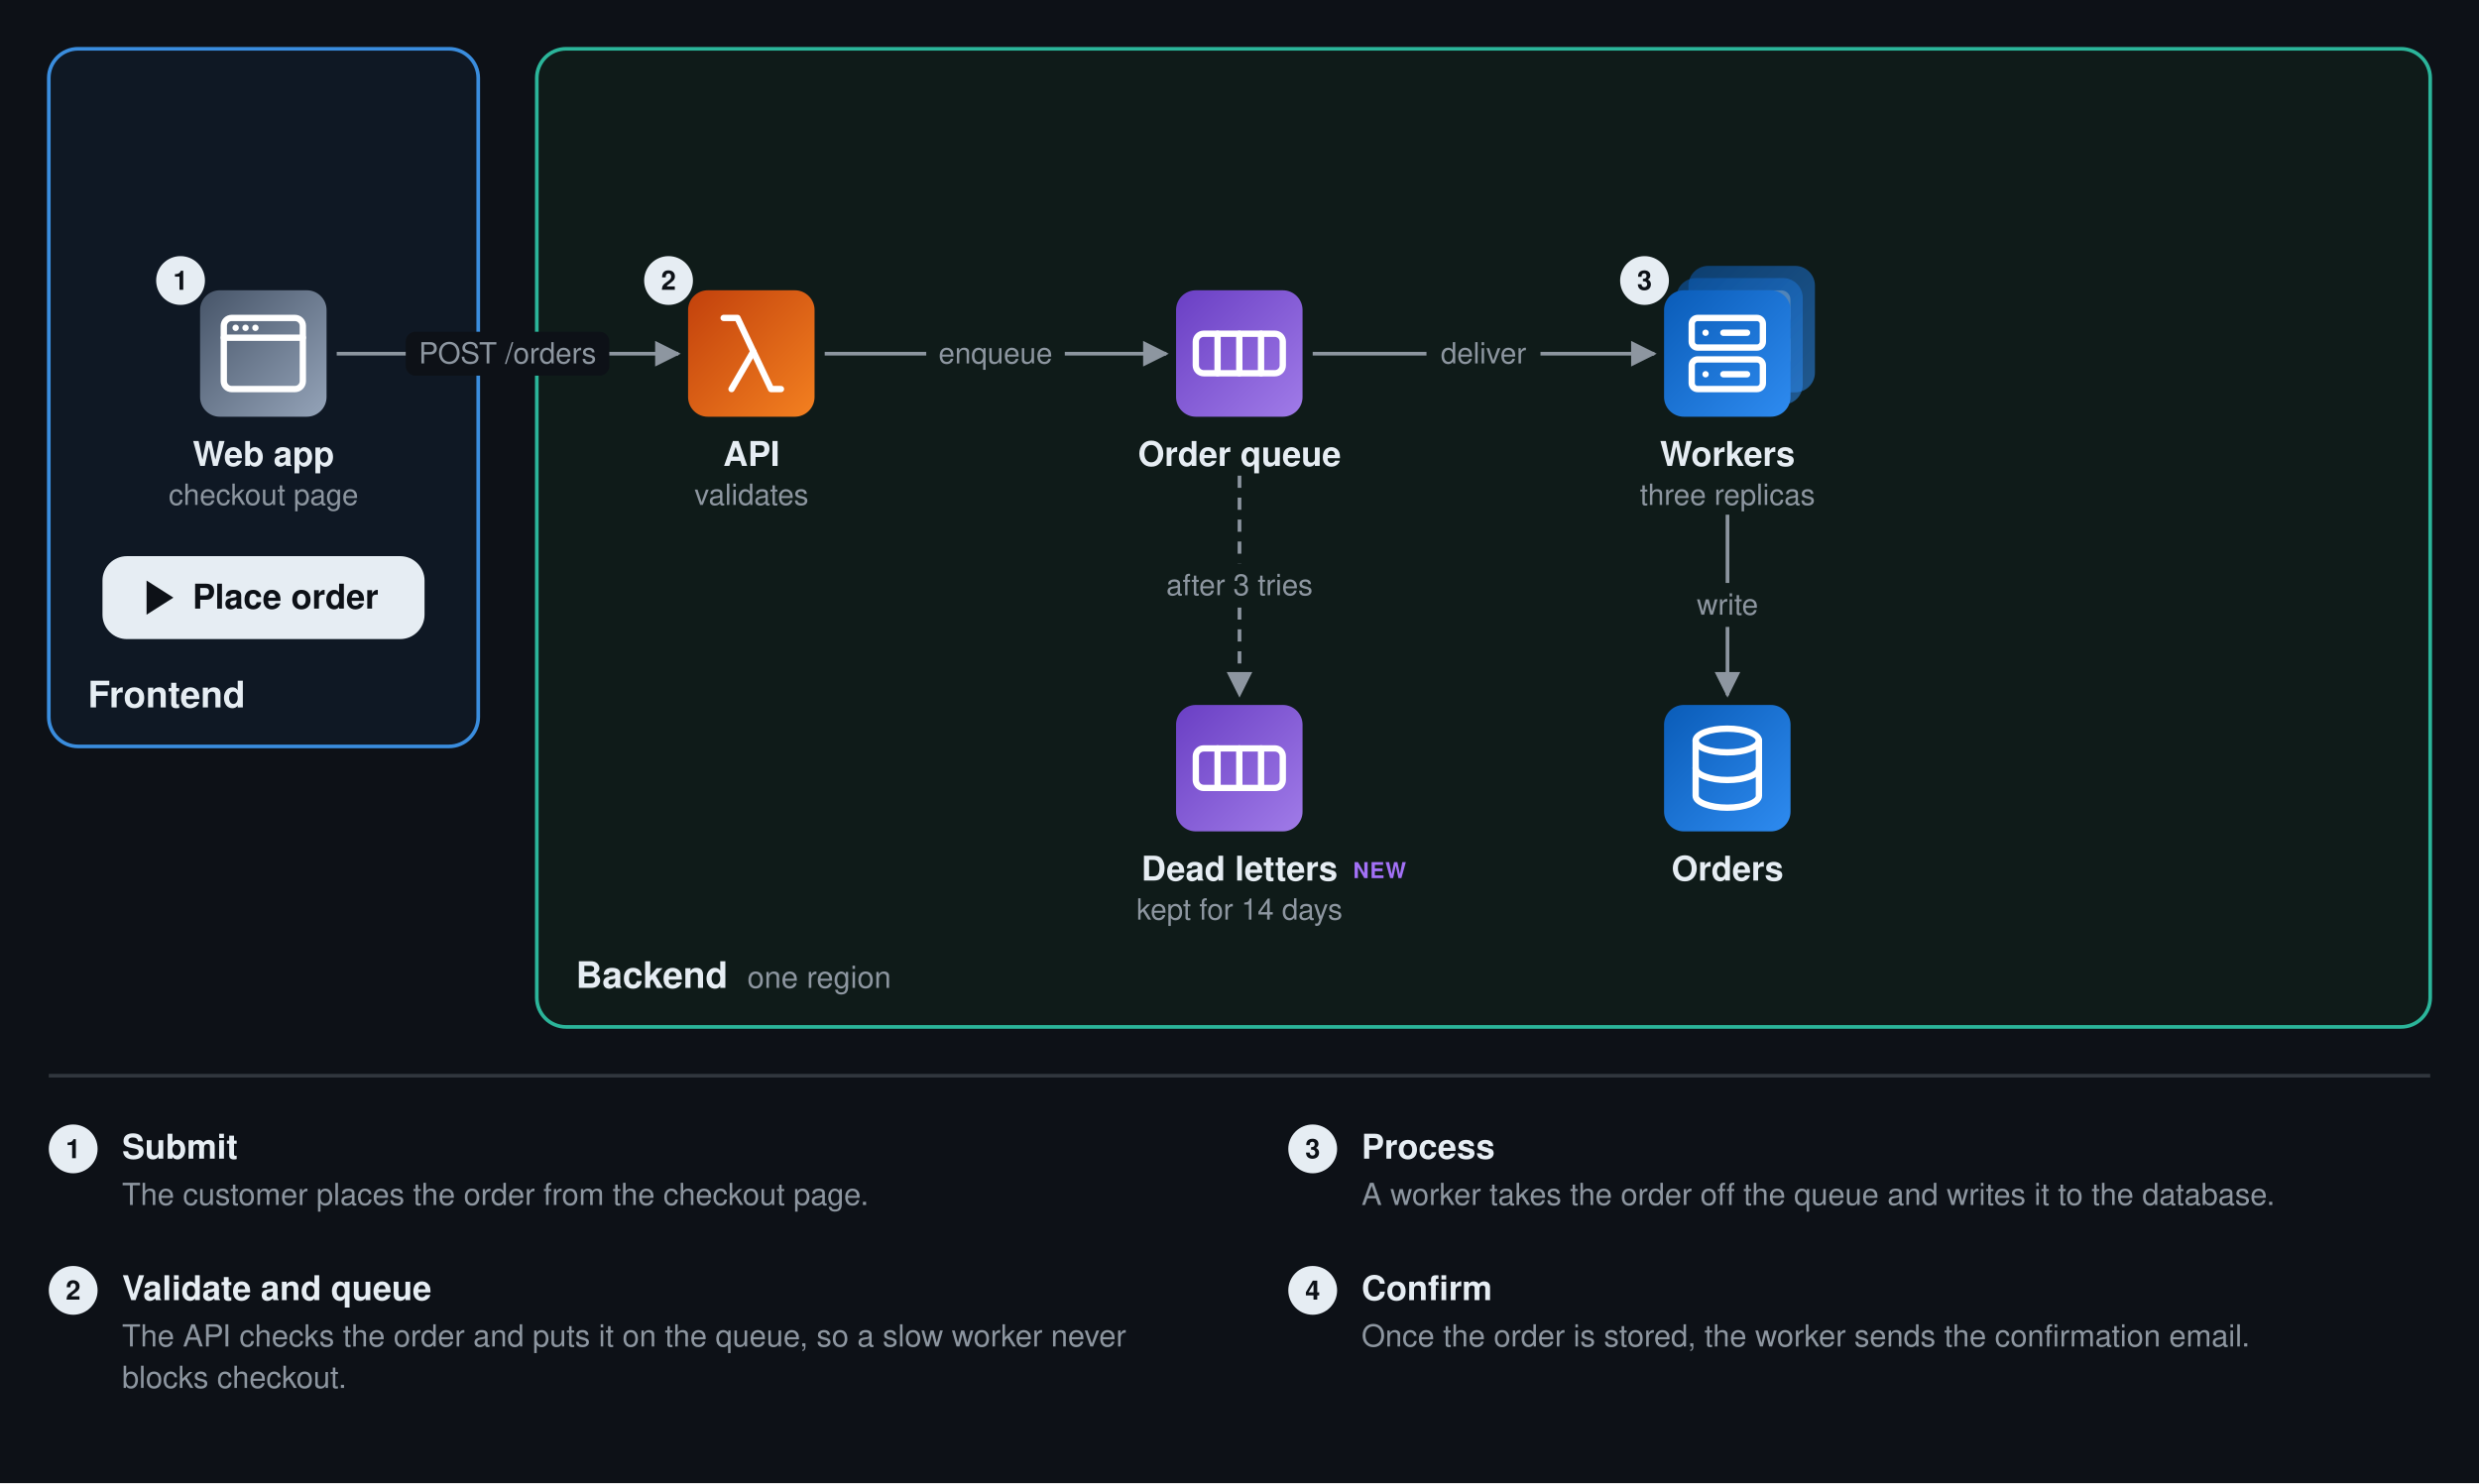
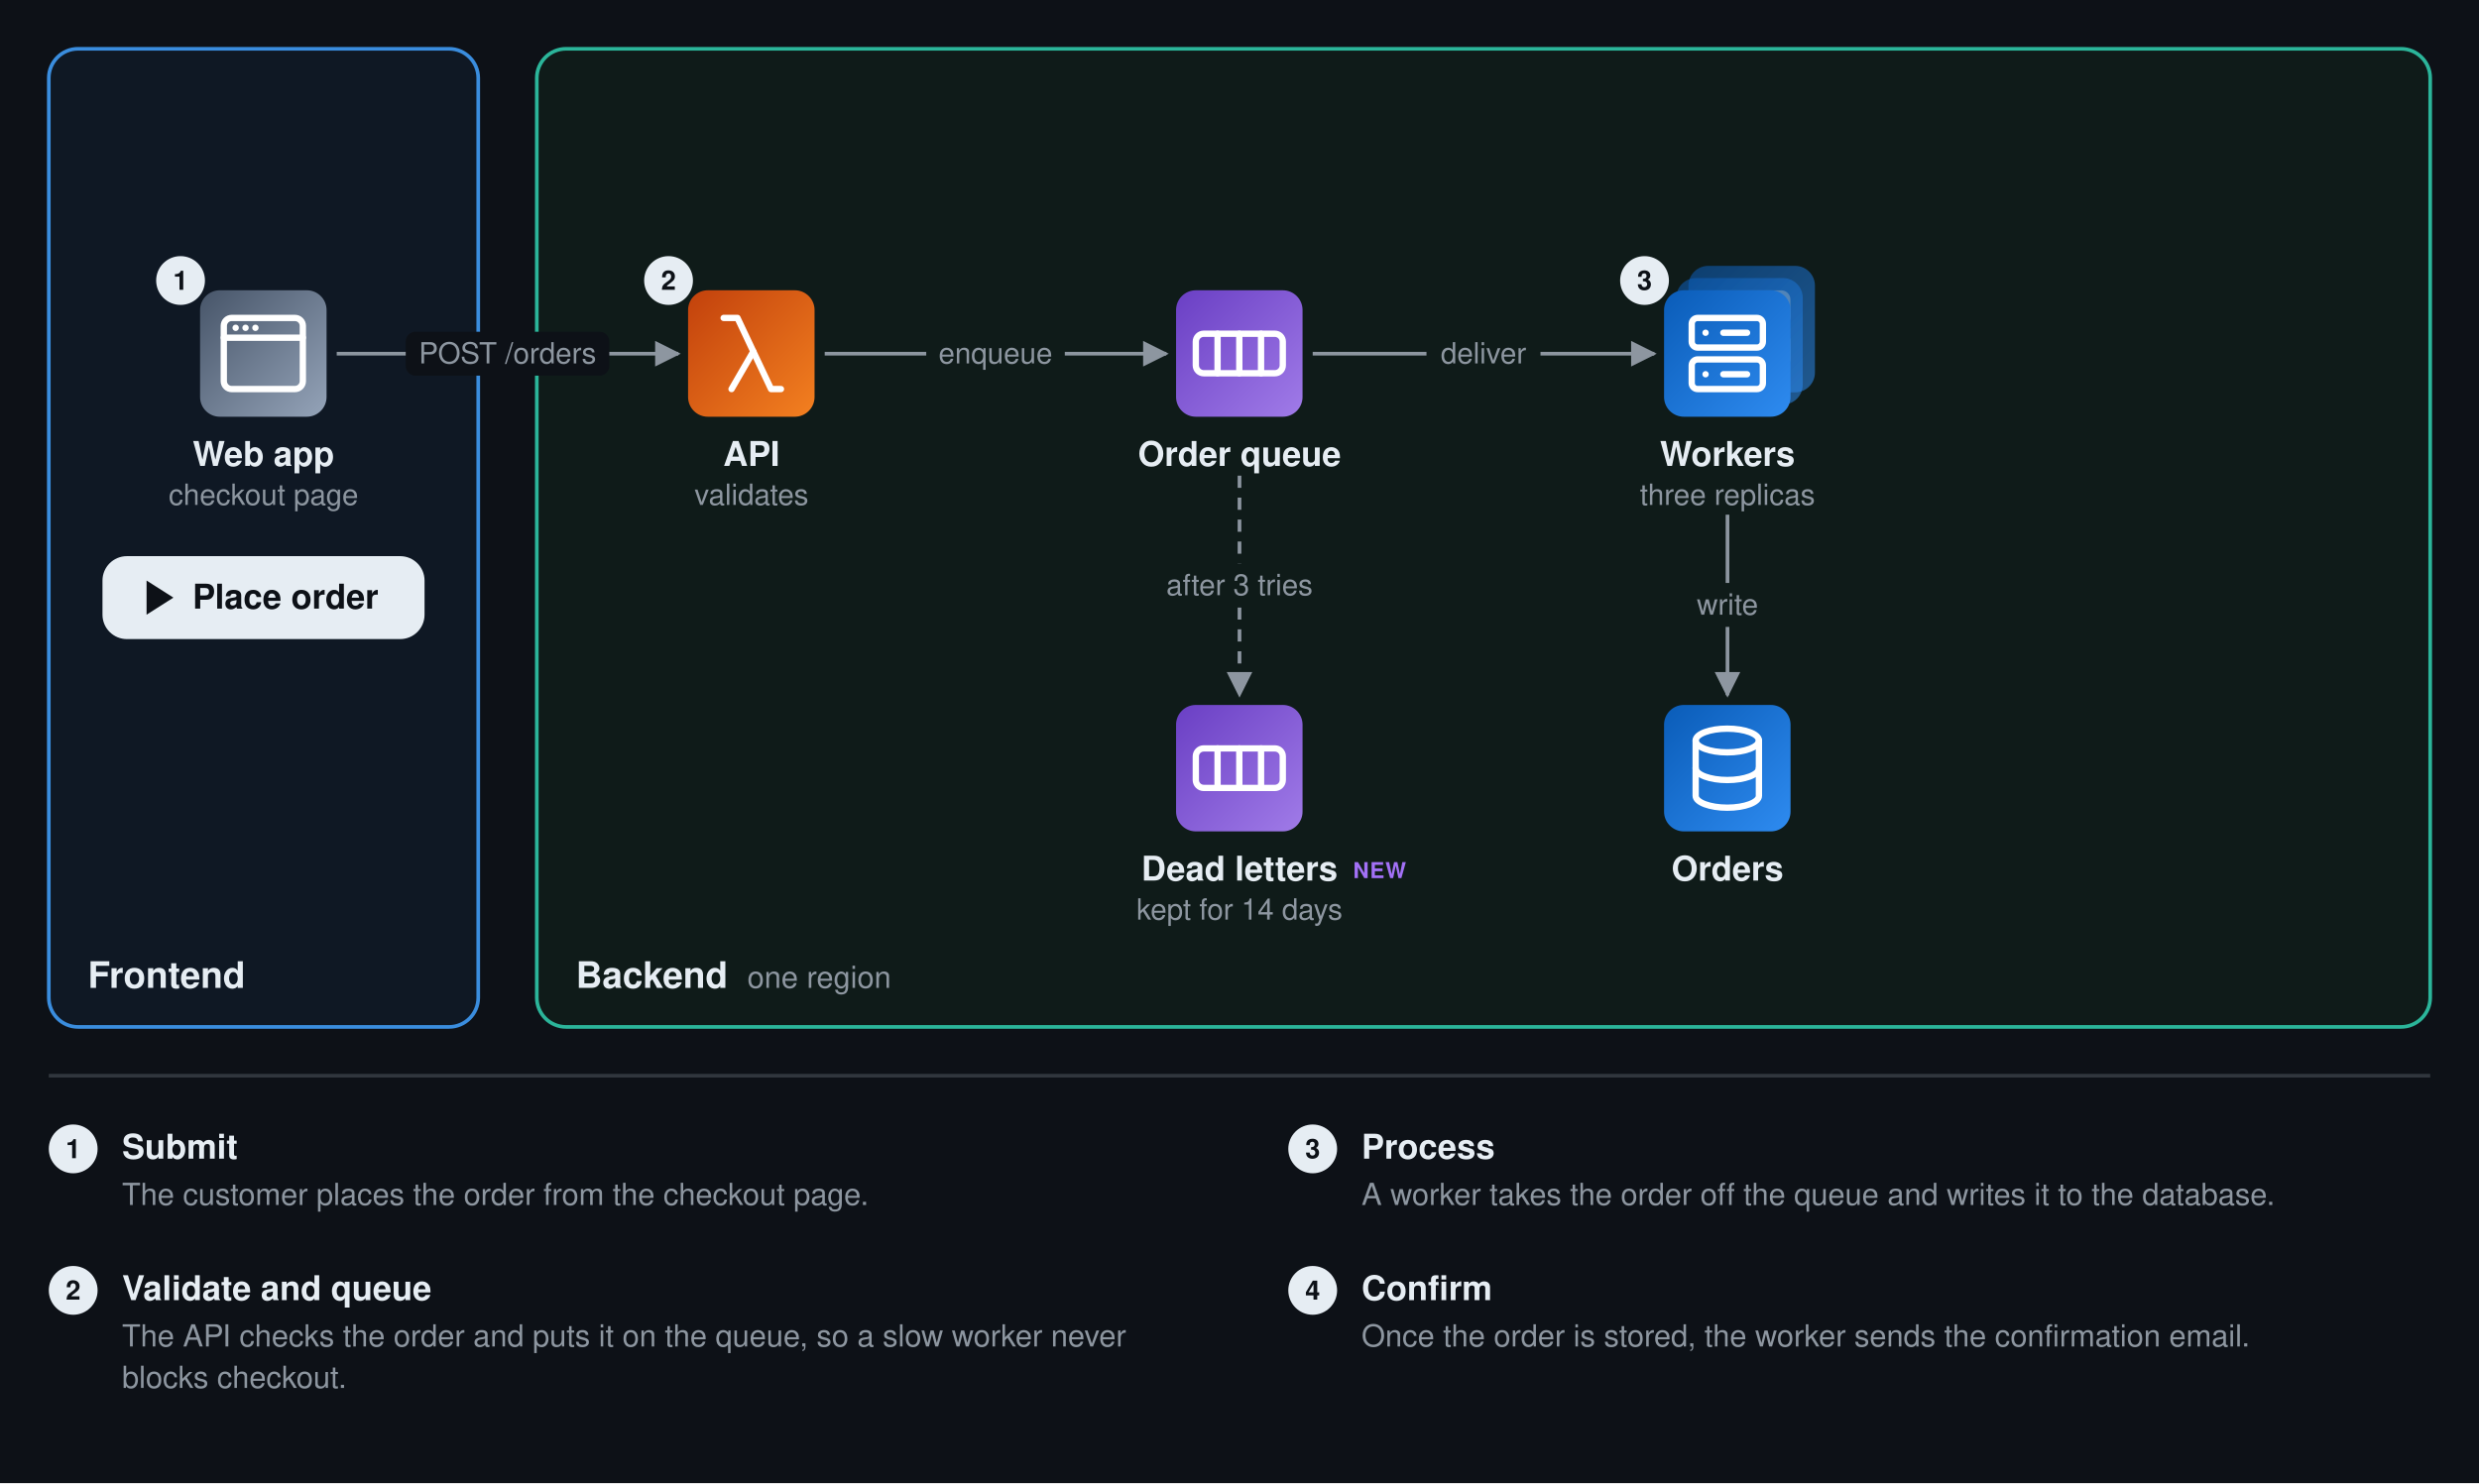
<svg xmlns="http://www.w3.org/2000/svg" viewBox="-108 -145 1016 608" width="1016" height="608" font-family="-apple-system, BlinkMacSystemFont, 'Segoe UI', Helvetica, Arial, sans-serif" role="img" aria-label="A web app posts an order to the API, which queues it for workers that write it to the orders database.">
  <defs>
    <linearGradient id="tile-blue" x1="0" y1="0" x2="1" y2="1">
      <stop offset="0" stop-color="#0a5cb8" />
      <stop offset="1" stop-color="#2e8bf0" />
    </linearGradient>
    <linearGradient id="tile-orange" x1="0" y1="0" x2="1" y2="1">
      <stop offset="0" stop-color="#c2410c" />
      <stop offset="1" stop-color="#f38020" />
    </linearGradient>
    <linearGradient id="tile-slate" x1="0" y1="0" x2="1" y2="1">
      <stop offset="0" stop-color="#475569" />
      <stop offset="1" stop-color="#94a3b8" />
    </linearGradient>
    <linearGradient id="tile-violet" x1="0" y1="0" x2="1" y2="1">
      <stop offset="0" stop-color="#6a3fc4" />
      <stop offset="1" stop-color="#a07be8" />
    </linearGradient>
  </defs>
  <rect x="-108" y="-145" width="1016" height="608" fill="#0d1117" />
  <g class="dg-body">
    <g class="grp" data-id="front" id="g-front">
-       <rect x="-88" y="-125" width="176" height="286" rx="12" stroke-width="1.5" fill="#0f1824" stroke="#3a8dde" />
-       <text class="gtitle" x="-72" y="145" font-size="15" font-weight="600" fill="#e6edf3">Frontend</text>
+       <rect x="-88" y="-125" width="176" height="401" rx="12" stroke-width="1.5" fill="#0f1824" stroke="#3a8dde" />
+       <text class="gtitle" x="-72" y="260" font-size="15" font-weight="600" fill="#e6edf3">Frontend</text>
    </g>
    <g class="grp" data-id="back" id="g-back">
      <rect x="112" y="-125" width="776" height="401" rx="12" stroke-width="1.5" fill="#0f1b19" stroke="#2bb59a" />
      <text class="gtitle" x="128" y="260" font-size="15" font-weight="600" fill="#e6edf3">Backend<tspan class="gsub" dx="8" font-size="12.5" font-weight="400" fill="#8d96a0">one region</tspan>
      </text>
    </g>
    <g class="edge" id="e-web-_api" data-id="web-&gt;api" data-from="web" data-to="api">
      <path class="base" d="M30 0 L170 0" fill="none" stroke-width="1.5" stroke="#8d96a0" />
      <path class="head" d="M171 0L160.5 5.25L160.5 -5.25z" fill="#8d96a0" />
    </g>
    <g class="edge" id="e-api-_queue" data-id="api-&gt;queue" data-from="api" data-to="queue">
      <path class="base" d="M230 0 L370 0" fill="none" stroke-width="1.5" stroke="#8d96a0" />
      <path class="head" d="M371 0L360.5 5.25L360.5 -5.25z" fill="#8d96a0" />
    </g>
    <g class="edge" id="e-queue-_worker" data-id="queue-&gt;worker" data-from="queue" data-to="worker">
      <path class="base" d="M430 0 L570 0" fill="none" stroke-width="1.5" stroke="#8d96a0" />
      <path class="head" d="M571 0L560.5 5.25L560.5 -5.25z" fill="#8d96a0" />
    </g>
    <g class="edge" id="e-worker-_db" data-id="worker-&gt;db" data-from="worker" data-to="db">
      <path class="base" d="M600 66 L600 140" fill="none" stroke-width="1.5" stroke="#8d96a0" />
      <path class="head" d="M600 141L594.75 130.5L605.25 130.5z" fill="#8d96a0" />
    </g>
    <g class="edge" id="e-queue-_dlq" data-id="queue-&gt;dlq" data-from="queue" data-to="dlq">
      <path class="base" d="M400 50 L400 140" fill="none" stroke-width="1.5" stroke-dasharray="5 4" stroke="#8d96a0" />
      <path class="head" d="M400 141L394.75 130.5L405.25 130.5z" fill="#8d96a0" />
    </g>
    <g class="labels">
      <g class="elab" data-edge="web-&gt;api">
        <rect x="58.28" y="-9" width="83.44" height="18" rx="4" fill="#0d1117" />
        <text class="elabel" x="100" y="4" font-size="12" text-anchor="middle" fill="#8d96a0">POST /orders</text>
      </g>
      <g class="elab" data-edge="api-&gt;queue">
        <rect x="271.61" y="-9" width="56.79" height="18" rx="4" fill="#0f1b19" />
        <text class="elabel" x="300" y="4" font-size="12" text-anchor="middle" fill="#8d96a0">enqueue</text>
      </g>
      <g class="elab" data-edge="queue-&gt;worker">
        <rect x="476.63" y="-9" width="46.73" height="18" rx="4" fill="#0f1b19" />
        <text class="elabel" x="500" y="4" font-size="12" text-anchor="middle" fill="#8d96a0">deliver</text>
      </g>
      <g class="elab" data-edge="worker-&gt;db">
        <rect x="581.84" y="94" width="36.33" height="18" rx="4" fill="#0f1b19" />
        <text class="elabel" x="600" y="107" font-size="12" text-anchor="middle" fill="#8d96a0">write</text>
      </g>
      <g class="elab" data-edge="queue-&gt;dlq">
        <rect x="363.78" y="86" width="72.44" height="18" rx="4" fill="#0f1b19" />
        <text class="elabel" x="400" y="99" font-size="12" text-anchor="middle" fill="#8d96a0">after 3 tries</text>
      </g>
    </g>
    <g class="node" id="n-web" data-id="web">
      <g class="tile" transform="translate(-26 -26) scale(0.81)">
        <rect width="64" height="64" rx="10" fill="url(#tile-slate)" />
        <g class="glyph" fill="none" stroke="#fff" stroke-width="3.2" stroke-linecap="round" stroke-linejoin="round">
          <rect x="12" y="14" width="40" height="36" rx="4" />
          <path d="M12 24h40M18 19h.01M23 19h.01M28 19h.01" />
        </g>
      </g>
      <text class="ntitle" x="0" y="46" font-size="14" font-weight="600" text-anchor="middle" fill="#e6edf3">Web app</text>
      <text class="nsub" x="0" y="62" font-size="12" text-anchor="middle" fill="#8d96a0">checkout page</text>
      <g class="trigger" data-node="web" role="button" tabindex="0" aria-label="Place order: play the scenario" data-plays="order">
        <rect class="btnbg" x="-66" y="83" width="132" height="34" rx="10" fill="#e6edf3" />
        <path class="btnicon" d="M-47.93 93l11 7-11 7z" fill="#0d1117" />
        <text class="btntext" x="9" y="104.5" font-size="14" font-weight="600" text-anchor="middle" fill="#0d1117">Place order</text>
      </g>
      <g data-badges="order">
        <rect class="badge" x="-44" y="-40" width="20" height="20" rx="10" fill="#e6edf3" />
        <text class="badget" x="-34" y="-26.2" font-size="11" font-weight="600" text-anchor="middle" fill="#0d1117">1</text>
      </g>
    </g>
    <g class="node" id="n-api" data-id="api">
      <g class="tile" transform="translate(174 -26) scale(0.81)">
        <rect width="64" height="64" rx="10" fill="url(#tile-orange)" />
        <g class="glyph" fill="none" stroke="#fff" stroke-width="3.2" stroke-linecap="round" stroke-linejoin="round">
          <path d="M18 14h7l17 36h5" />
          <path d="M33 31 22 50" />
        </g>
      </g>
      <text class="ntitle" x="200" y="46" font-size="14" font-weight="600" text-anchor="middle" fill="#e6edf3">API</text>
      <text class="nsub" x="200" y="62" font-size="12" text-anchor="middle" fill="#8d96a0">validates</text>
      <g data-badges="order">
        <rect class="badge" x="156" y="-40" width="20" height="20" rx="10" fill="#e6edf3" />
        <text class="badget" x="166" y="-26.2" font-size="11" font-weight="600" text-anchor="middle" fill="#0d1117">2</text>
      </g>
    </g>
    <g class="node" id="n-queue" data-id="queue">
      <g class="tile" transform="translate(374 -26) scale(0.81)">
        <rect width="64" height="64" rx="10" fill="url(#tile-violet)" />
        <g class="glyph" fill="none" stroke="#fff" stroke-width="3.2" stroke-linecap="round" stroke-linejoin="round">
          <rect x="10" y="22" width="44" height="20" rx="4" />
          <path d="M21 22v20M32 22v20M43 22v20" />
        </g>
      </g>
      <text class="ntitle" x="400" y="46" font-size="14" font-weight="600" text-anchor="middle" fill="#e6edf3">Order queue</text>
    </g>
    <g class="node" id="n-worker" data-id="worker">
      <g class="tile" transform="translate(584 -36) scale(0.81)" opacity=".55">
        <rect width="64" height="64" rx="10" fill="url(#tile-blue)" />
        <g class="glyph" fill="none" stroke="#fff" stroke-width="3.2" stroke-linecap="round" stroke-linejoin="round">
          <rect x="14" y="14" width="36" height="15" rx="3" />
          <rect x="14" y="35" width="36" height="15" rx="3" />
          <path d="M21 21.5h.01M21 42.5h.01M30 21.5h12M30 42.5h12" />
        </g>
      </g>
      <g class="tile" transform="translate(579 -31) scale(0.81)" opacity=".55">
        <rect width="64" height="64" rx="10" fill="url(#tile-blue)" />
        <g class="glyph" fill="none" stroke="#fff" stroke-width="3.2" stroke-linecap="round" stroke-linejoin="round">
          <rect x="14" y="14" width="36" height="15" rx="3" />
          <rect x="14" y="35" width="36" height="15" rx="3" />
          <path d="M21 21.5h.01M21 42.5h.01M30 21.5h12M30 42.5h12" />
        </g>
      </g>
      <g class="tile" transform="translate(574 -26) scale(0.81)">
        <rect width="64" height="64" rx="10" fill="url(#tile-blue)" />
        <g class="glyph" fill="none" stroke="#fff" stroke-width="3.2" stroke-linecap="round" stroke-linejoin="round">
          <rect x="14" y="14" width="36" height="15" rx="3" />
          <rect x="14" y="35" width="36" height="15" rx="3" />
          <path d="M21 21.5h.01M21 42.5h.01M30 21.5h12M30 42.5h12" />
        </g>
      </g>
      <text class="ntitle" x="600" y="46" font-size="14" font-weight="600" text-anchor="middle" fill="#e6edf3">Workers</text>
      <text class="nsub" x="600" y="62" font-size="12" text-anchor="middle" fill="#8d96a0">three replicas</text>
      <g data-badges="order">
        <rect class="badge" x="556" y="-40" width="20" height="20" rx="10" fill="#e6edf3" />
        <text class="badget" x="566" y="-26.2" font-size="11" font-weight="600" text-anchor="middle" fill="#0d1117">3</text>
      </g>
    </g>
    <g class="node" id="n-db" data-id="db">
      <g class="tile" transform="translate(574 144) scale(0.81)">
        <rect width="64" height="64" rx="10" fill="url(#tile-blue)" />
        <g class="glyph" fill="none" stroke="#fff" stroke-width="3.2" stroke-linecap="round" stroke-linejoin="round">
          <ellipse cx="32" cy="18" rx="16" ry="6" />
          <path d="M16 18v28c0 3.3 7.2 6 16 6s16-2.7 16-6V18" />
          <path d="M16 32c0 3.3 7.2 6 16 6s16-2.7 16-6" />
        </g>
      </g>
      <text class="ntitle" x="600" y="216" font-size="14" font-weight="600" text-anchor="middle" fill="#e6edf3">Orders</text>
    </g>
    <g class="node" id="n-dlq" data-id="dlq" data-mark="new">
      <g class="tile" transform="translate(374 144) scale(0.81)">
        <rect width="64" height="64" rx="10" fill="url(#tile-violet)" />
        <g class="glyph" fill="none" stroke="#fff" stroke-width="3.2" stroke-linecap="round" stroke-linejoin="round">
          <rect x="10" y="22" width="44" height="20" rx="4" />
          <path d="M21 22v20M32 22v20M43 22v20" />
        </g>
      </g>
      <text class="ntitle" x="400" y="216" font-size="14" font-weight="600" text-anchor="middle" fill="#e6edf3">Dead letters</text>
      <text class="mark" x="446.56" y="215" font-size="9" font-weight="700" letter-spacing=".04em" fill="#a371f7">NEW</text>
      <text class="nsub" x="400" y="232" font-size="12" text-anchor="middle" fill="#8d96a0">kept for 14 days</text>
    </g>
  </g>
  <line x1="-88" y1="296" x2="888" y2="296" stroke-width="1.5" stroke="#30363d" />
  <circle cx="-78" cy="326" r="10" fill="#e6edf3" />
  <text x="-78" y="329.8" font-size="11" font-weight="600" text-anchor="middle" fill="#0d1117">1</text>
  <text x="-58" y="330" font-size="14" font-weight="600" fill="#e6edf3">Submit</text>
  <text x="-58" y="349" font-size="12.5" fill="#8d96a0">The customer places the order from the checkout page.</text>
  <circle cx="-78" cy="384" r="10" fill="#e6edf3" />
  <text x="-78" y="387.8" font-size="11" font-weight="600" text-anchor="middle" fill="#0d1117">2</text>
  <text x="-58" y="388" font-size="14" font-weight="600" fill="#e6edf3">Validate and queue</text>
  <text x="-58" y="407" font-size="12.5" fill="#8d96a0">The API checks the order and puts it on the queue, so a slow worker never</text>
  <text x="-58" y="424" font-size="12.5" fill="#8d96a0">blocks checkout.</text>
  <circle cx="430" cy="326" r="10" fill="#e6edf3" />
  <text x="430" y="329.8" font-size="11" font-weight="600" text-anchor="middle" fill="#0d1117">3</text>
  <text x="450" y="330" font-size="14" font-weight="600" fill="#e6edf3">Process</text>
  <text x="450" y="349" font-size="12.5" fill="#8d96a0">A worker takes the order off the queue and writes it to the database.</text>
  <circle cx="430" cy="384" r="10" fill="#e6edf3" />
  <text x="430" y="387.8" font-size="11" font-weight="600" text-anchor="middle" fill="#0d1117">4</text>
  <text x="450" y="388" font-size="14" font-weight="600" fill="#e6edf3">Confirm</text>
  <text x="450" y="407" font-size="12.5" fill="#8d96a0">Once the order is stored, the worker sends the confirmation email.</text>
</svg>
